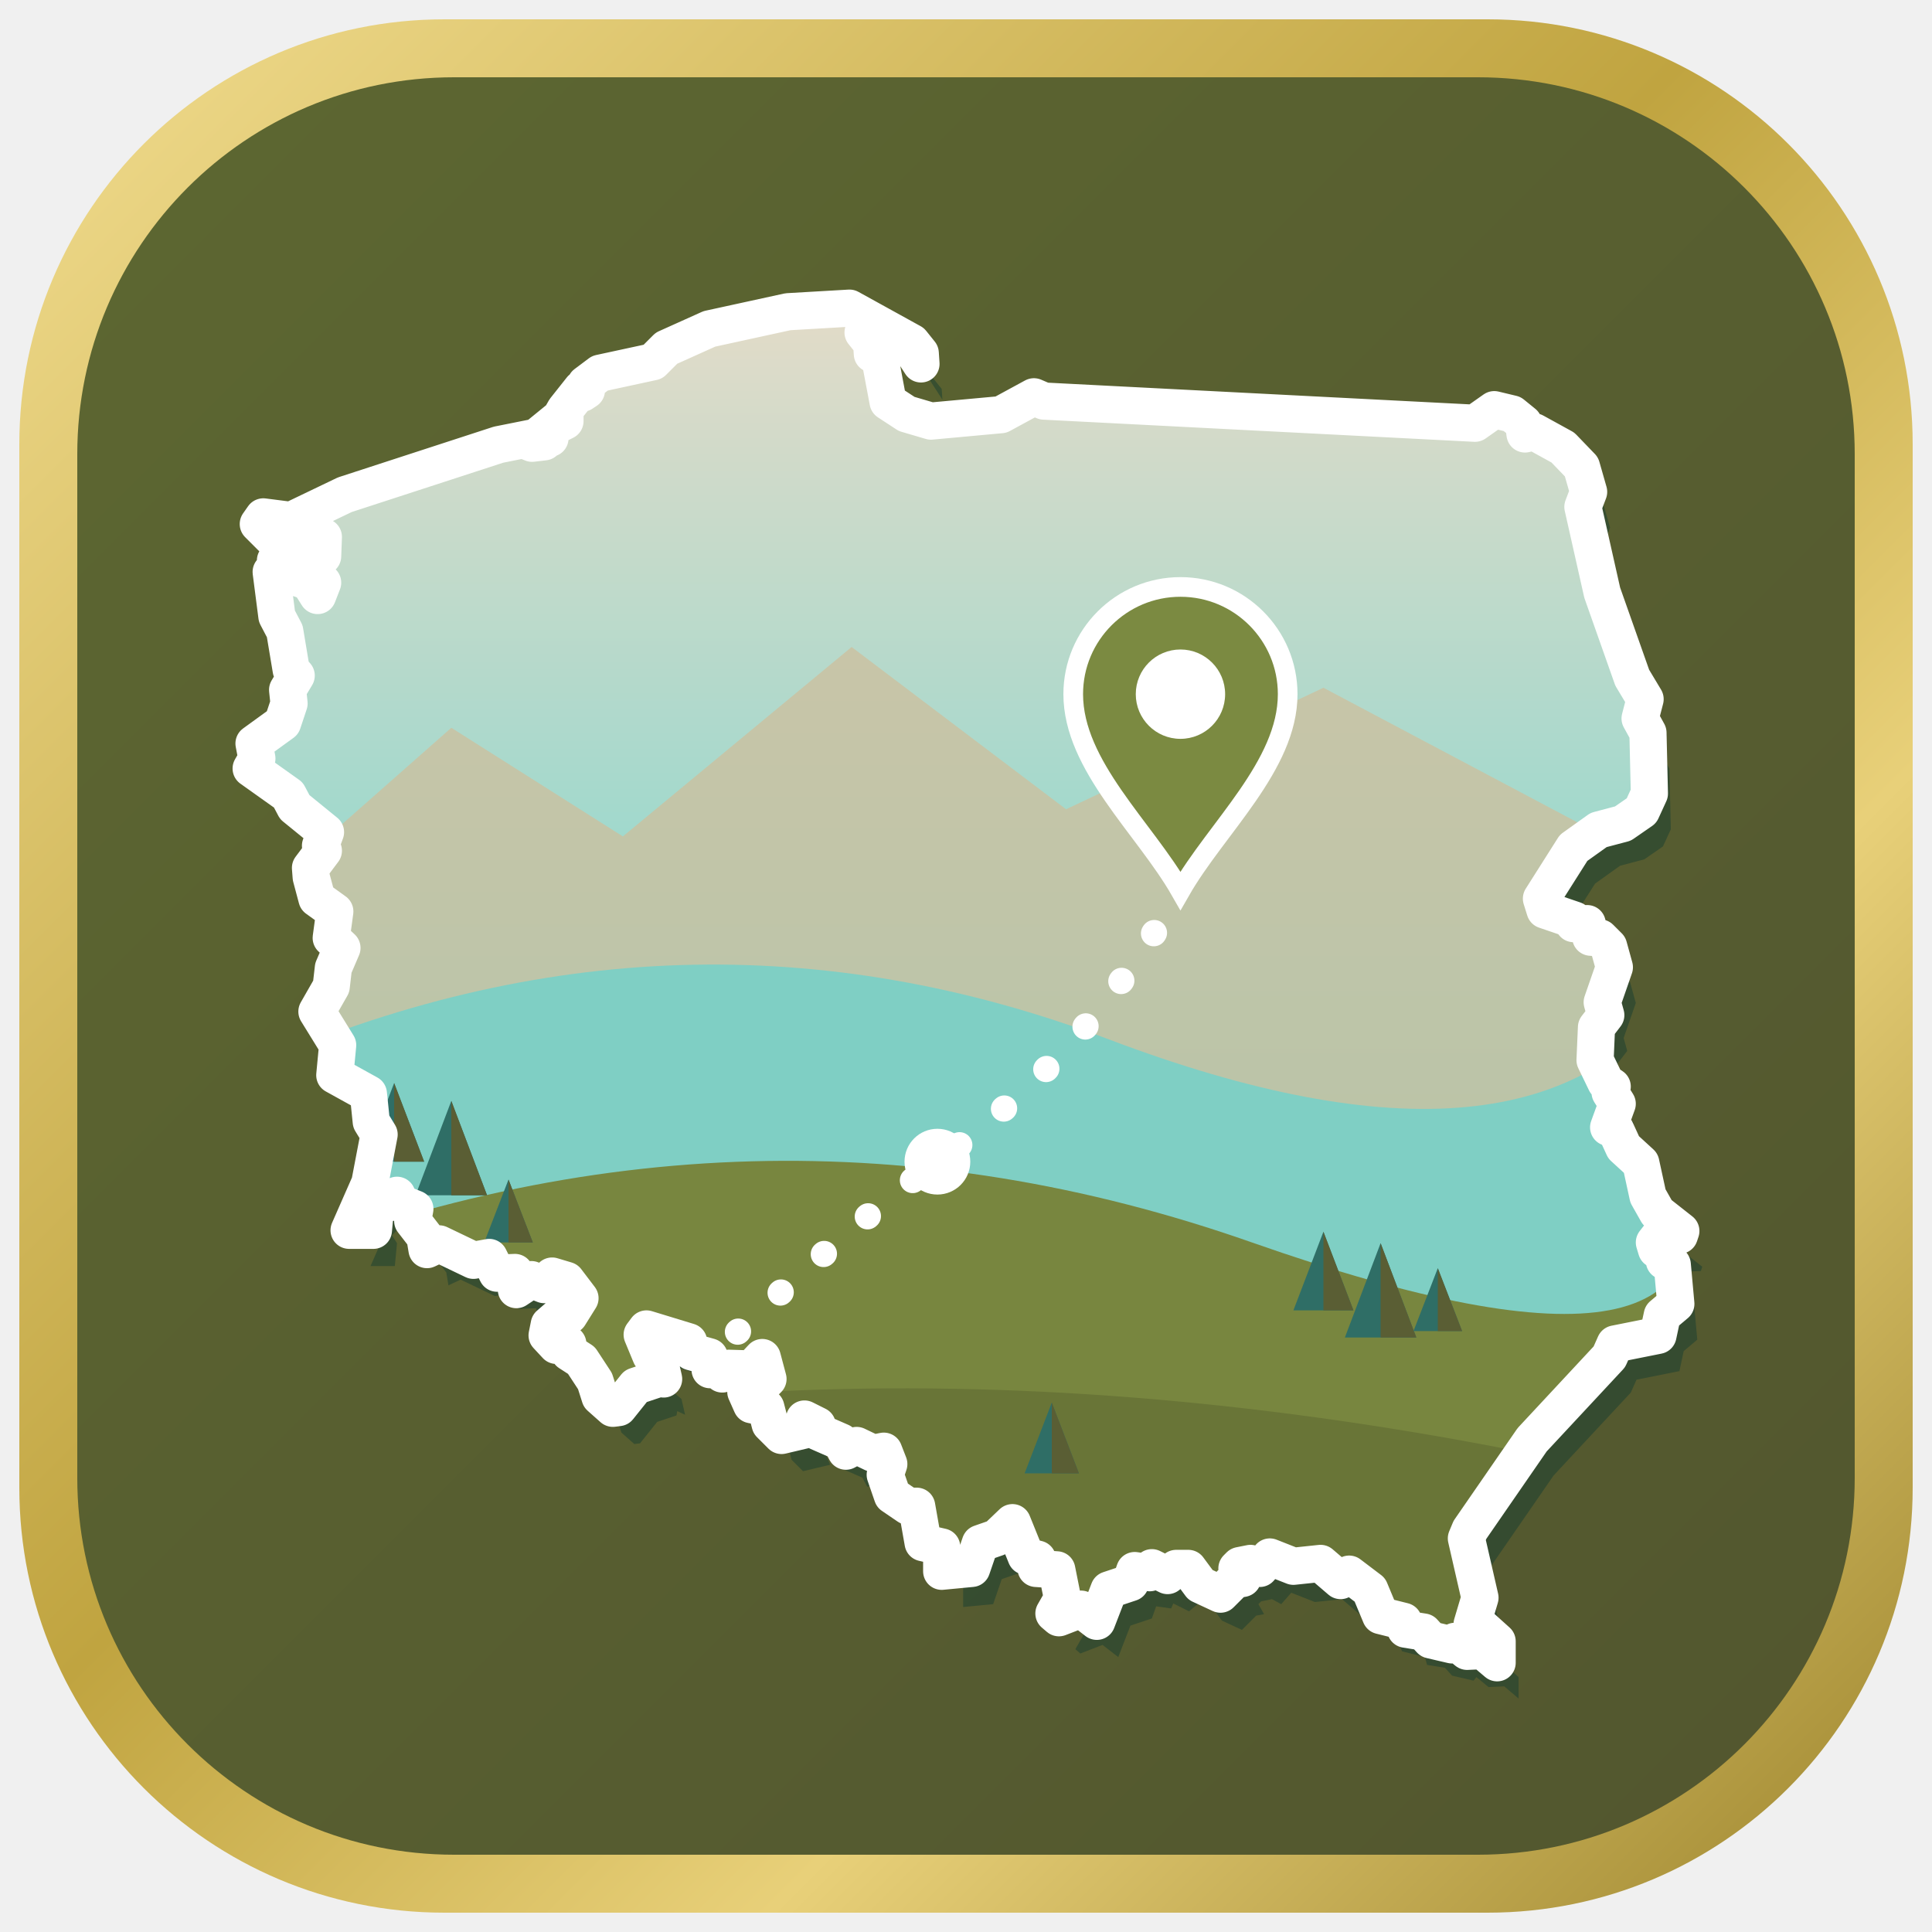
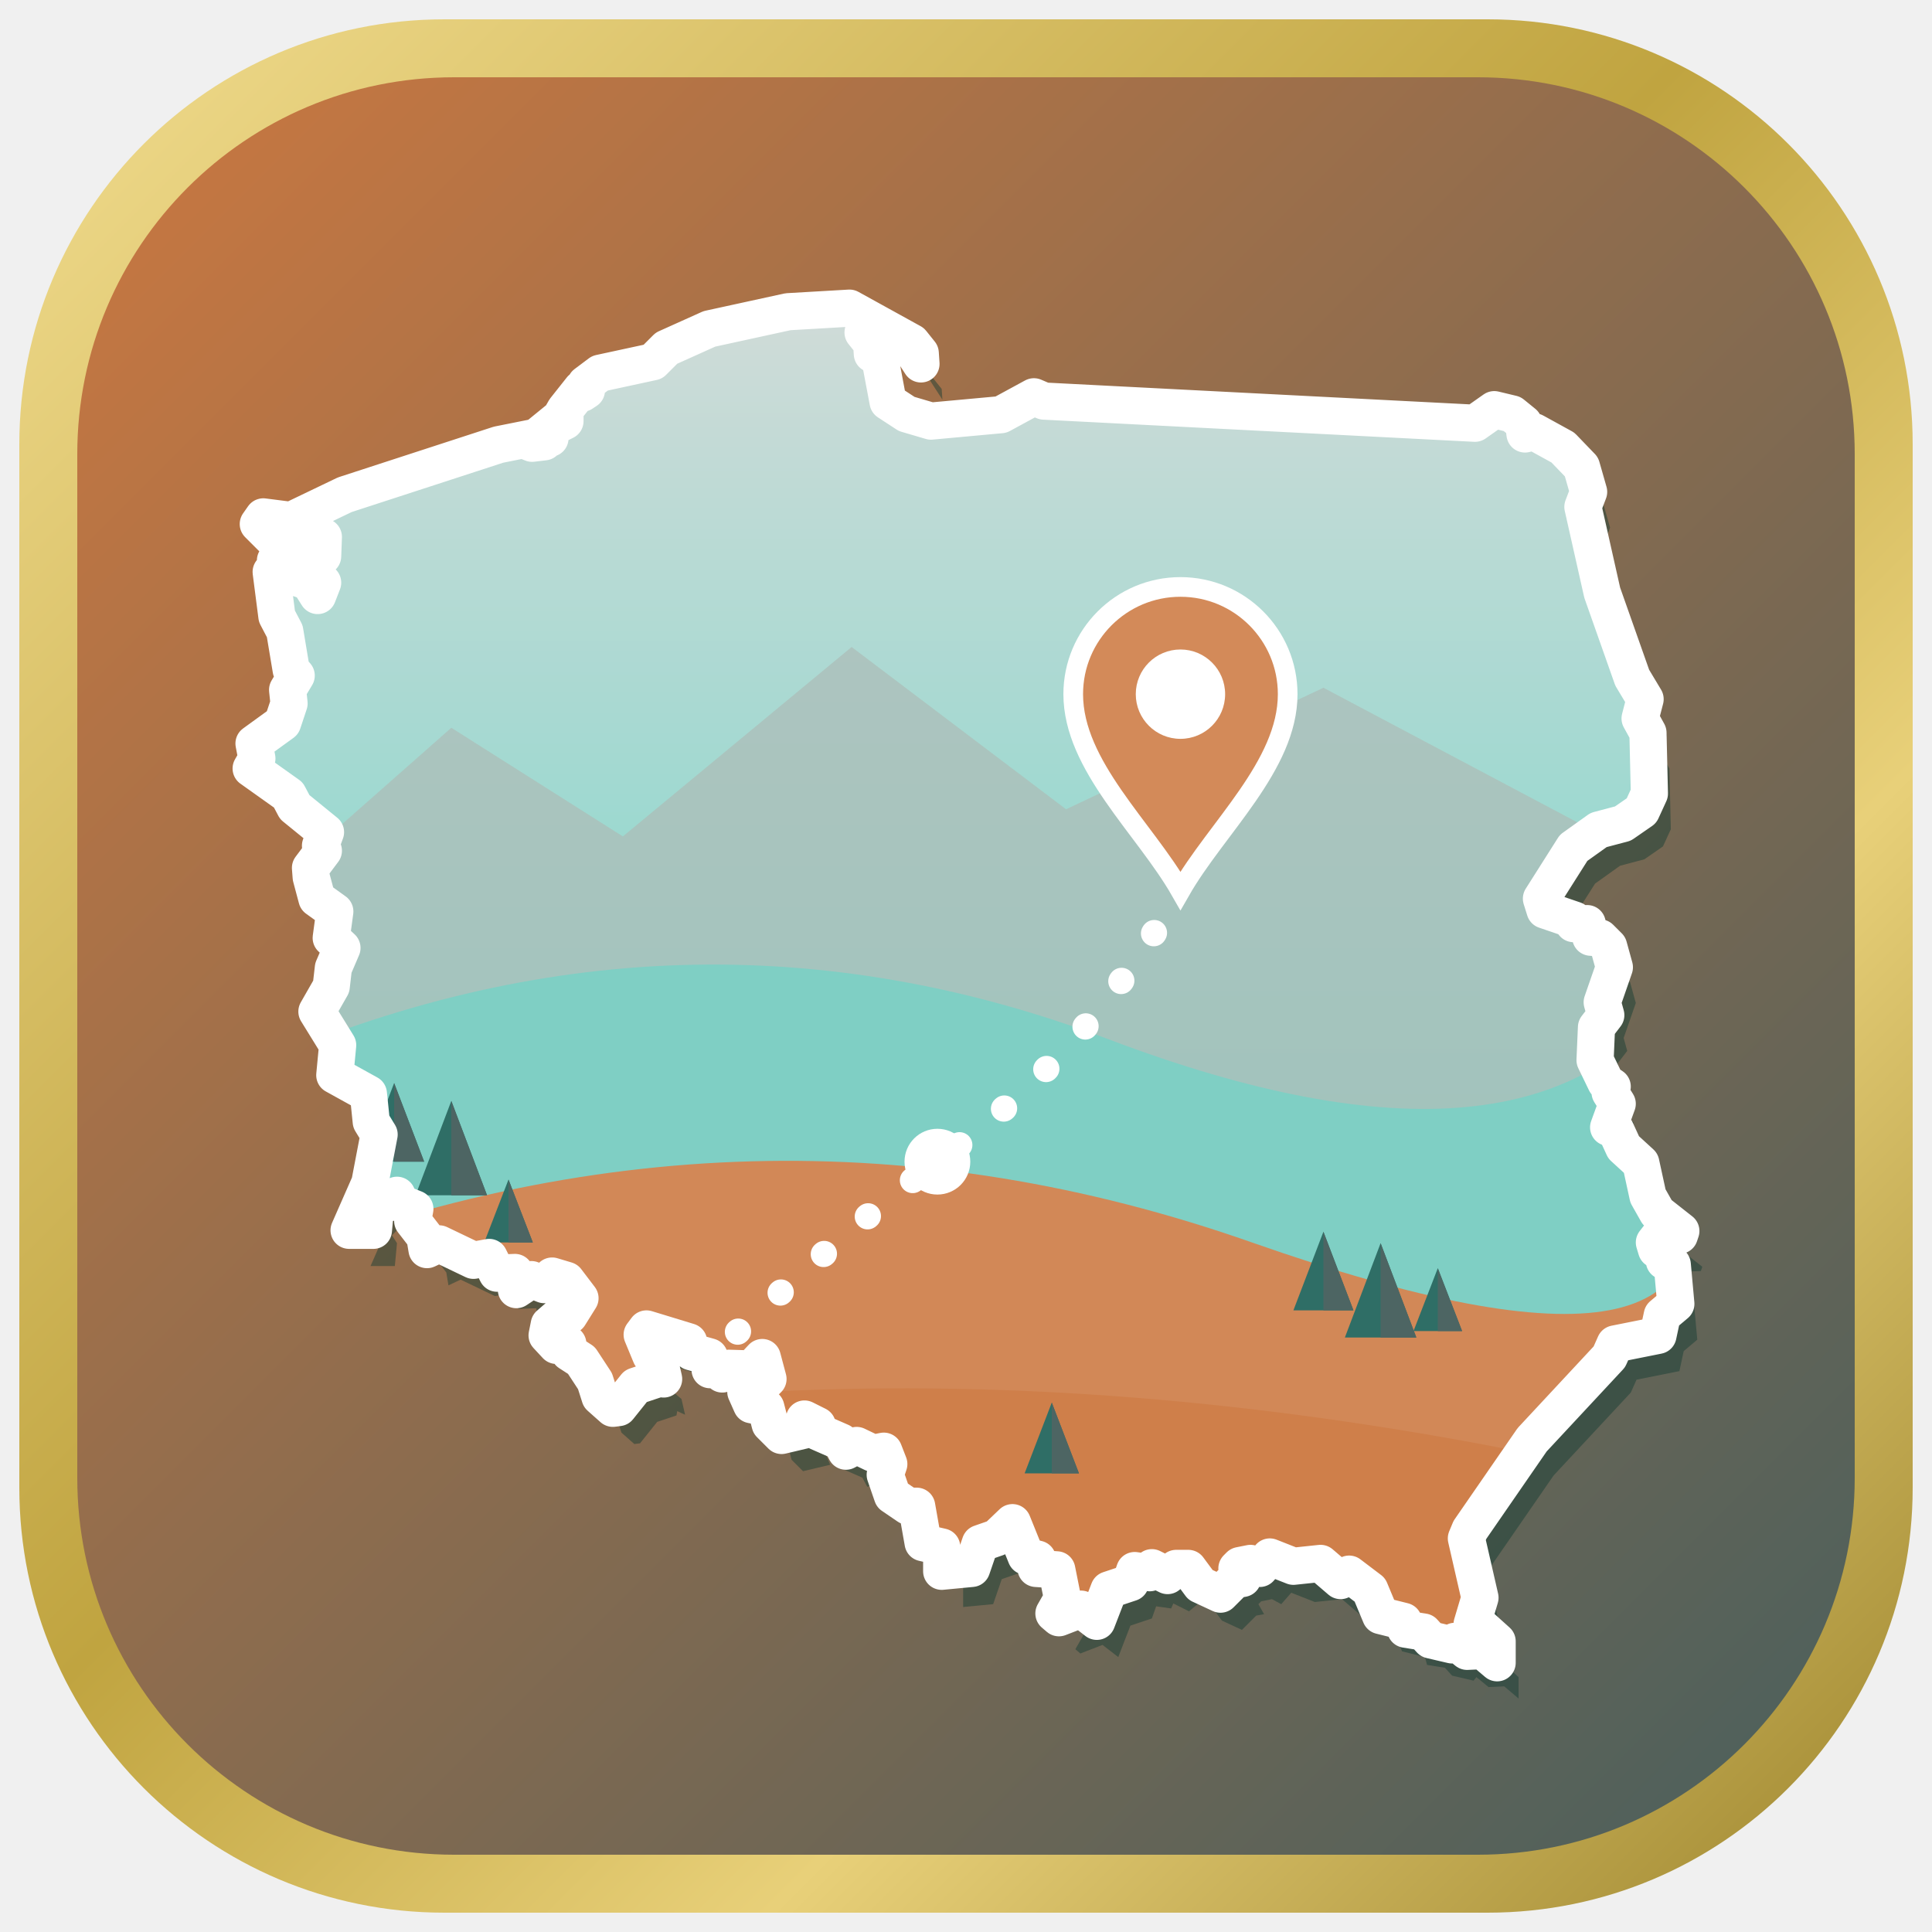
<svg xmlns="http://www.w3.org/2000/svg" viewBox="0 0 200 200" role="img" aria-label="I Was Here — Places &amp; Memories">
  <defs>
    <linearGradient id="tGold" x1="0" y1="0" x2="1" y2="1">
      <stop offset="0" stop-color="#F1DC8E" />
      <stop offset=".45" stop-color="#C0A440" />
      <stop offset=".7" stop-color="#E8D079" />
      <stop offset="1" stop-color="#9E862E" />
    </linearGradient>
    <linearGradient id="tGreen" x1="0" y1="0" x2="1" y2="1">
-       <stop offset="0" stop-color="#5D6731" />
-       <stop offset="1" stop-color="#52562F" />
+       <stop offset="0" stop-color="#CC7840" />
+       <stop offset="1" stop-color="#485F5D" />
    </linearGradient>
    <linearGradient id="tLand" x1="0" y1="0" x2="0" y2="1">
-       <stop offset="0" stop-color="#E4DBC8" />
+       <stop offset="0" stop-color="#D1DBD8" />
      <stop offset=".5" stop-color="#8ED8CE" />
      <stop offset="1" stop-color="#62BEB2" />
    </linearGradient>
    <clipPath id="tPl">
      <path d="M104.3,172.0 L102.0,172.8 L100.8,176.3 L96.6,176.7 L96.6,173.3 L94.0,172.7 L93.1,167.6 L91.9,167.6 L89.7,166.1 L88.7,163.2 L89.2,161.7 L88.5,159.9 L87.0,160.2 L84.7,159.1 L83.2,159.9 L82.5,158.6 L79.3,157.2 L79.2,156.3 L77.4,155.4 L78.0,156.8 L74.2,157.7 L72.6,156.1 L72.0,153.8 L70.0,153.4 L69.2,151.6 L70.9,151.2 L72.3,149.8 L71.5,146.8 L70.0,148.4 L66.8,148.3 L65.9,149.1 L65.2,148.0 L64.2,148.5 L64.1,146.7 L61.6,146.0 L61.2,144.6 L55.3,142.8 L54.7,143.6 L55.9,146.5 L57.2,147.6 L57.7,149.8 L56.6,149.3 L56.5,149.9 L53.8,150.8 L51.4,153.8 L50.6,153.9 L48.8,152.3 L48.1,150.1 L46.2,147.2 L44.5,146.1 L44.3,144.9 L42.7,145.1 L41.4,143.7 L41.7,142.2 L43.2,140.9 L44.5,140.9 L46.0,138.5 L44.1,136.0 L42.1,135.4 L41.0,136.6 L39.2,135.9 L37.1,137.3 L36.9,134.9 L34.4,135.0 L33.3,132.8 L31.1,133.2 L26.3,130.9 L24.6,131.7 L24.3,129.9 L22.6,127.7 L22.9,126.0 L20.9,125.2 L20.4,124.1 L19.6,125.1 L17.6,123.8 L16.7,124.7 L17.4,125.8 L17.1,129.0 L13.7,129.0 L16.6,122.4 L17.9,115.6 L16.8,113.8 L16.4,109.9 L11.7,107.3 L12.1,103.1 L9.2,98.4 L11.2,94.9 L11.5,92.3 L12.7,89.5 L11.2,88.1 L11.7,84.4 L9.2,82.6 L8.4,79.6 L8.3,78.3 L10.1,75.9 L9.7,75.2 L10.4,73.3 L6.1,69.8 L5.2,68.1 L0.0,64.4 L0.8,63.0 L0.4,60.9 L4.4,58.0 L5.3,55.3 L5.1,53.4 L6.3,51.4 L5.6,50.6 L4.7,45.2 L3.6,43.1 L2.8,36.9 L3.6,36.5 L3.4,35.3 L5.8,37.5 L8.1,38.3 L9.3,40.2 L10.0,38.4 L9.0,38.2 L8.4,36.8 L9.0,34.7 L10.0,34.7 L10.1,32.0 L9.2,33.3 L9.0,31.9 L6.3,31.4 L6.1,30.2 L4.8,31.1 L5.9,31.6 L5.6,32.2 L3.9,33.1 L1.0,30.2 L1.7,29.2 L5.6,29.7 L13.1,26.1 L34.6,19.1 L40.1,18.0 L38.8,18.7 L39.3,18.9 L41.0,18.7 L40.9,18.2 L41.8,18.2 L41.7,17.5 L40.2,17.8 L42.9,15.6 L42.1,16.7 L43.9,15.8 L43.9,15.1 L43.1,15.6 L43.9,14.2 L46.2,11.3 L46.3,11.9 L46.9,11.5 L46.9,11.0 L46.4,11.3 L46.8,10.6 L48.8,9.1 L56.2,7.5 L58.1,5.6 L64.1,2.9 L75.1,0.5 L83.7,0.0 L92.4,4.8 L93.6,6.3 L93.7,7.8 L91.5,4.4 L86.3,1.6 L85.6,3.4 L86.8,4.9 L86.9,6.4 L87.8,6.2 L89.1,13.1 L91.7,14.8 L95.1,15.8 L104.9,14.9 L109.5,12.4 L110.9,13.0 L171.2,16.1 L173.9,14.2 L176.4,14.8 L178.0,16.1 L178.2,17.6 L179.5,17.3 L183.5,19.5 L186.1,22.2 L187.1,25.7 L186.3,27.8 L189.0,39.8 L193.2,51.7 L195.0,54.7 L194.3,57.4 L195.4,59.4 L195.6,67.9 L194.5,70.3 L191.9,72.1 L188.5,73.0 L185.0,75.5 L180.5,82.6 L181.0,84.2 L185.1,85.6 L185.0,86.1 L186.9,86.1 L187.4,88.0 L188.7,88.1 L189.9,89.3 L190.7,92.2 L189.0,97.1 L189.5,98.9 L188.2,100.6 L188.0,105.2 L189.5,108.3 L190.4,108.9 L190.1,109.7 L191.1,111.3 L189.9,114.6 L190.9,115.0 L192.0,117.4 L194.4,119.6 L195.4,124.2 L196.7,126.5 L200.0,129.1 L199.8,129.7 L197.0,129.8 L196.3,130.7 L196.6,131.7 L197.7,132.0 L197.7,133.3 L198.8,133.8 L199.3,139.3 L197.4,140.9 L196.8,143.7 L190.8,144.9 L190.0,146.7 L179.2,158.3 L170.5,170.9 L170.0,172.1 L171.9,180.4 L170.8,184.1 L171.3,183.8 L174.3,186.5 L174.3,189.5 L172.3,187.8 L170.1,187.9 L168.4,186.5 L168.0,187.0 L165.0,186.3 L164.0,185.2 L161.5,184.8 L161.2,183.7 L158.0,182.9 L156.5,179.3 L153.6,177.1 L152.4,178.0 L149.6,175.6 L145.8,176.0 L142.5,174.7 L141.1,176.3 L139.8,175.6 L138.3,175.9 L137.9,176.3 L138.7,177.7 L137.6,177.9 L135.6,179.9 L132.8,178.6 L131.1,176.3 L129.4,176.3 L128.2,177.3 L126.0,176.2 L125.7,176.9 L123.6,176.6 L123.0,178.3 L120.0,179.3 L118.3,183.7 L116.1,182.0 L113.0,183.2 L112.3,182.6 L113.5,180.5 L112.7,176.5 L109.8,176.3 L110.0,175.0 L108.4,174.6 L106.5,169.9Z" />
    </clipPath>
  </defs>
  <rect x="2" y="2" width="196" height="196" rx="44" fill="url(#tGold)" />
  <rect x="8" y="8" width="184" height="184" rx="39" fill="url(#tGreen)" />
  <g transform="translate(26.0 31.9) scale(0.74)">
    <path d="M104.3,172.0 L102.0,172.8 L100.8,176.3 L96.6,176.7 L96.6,173.3 L94.0,172.7 L93.1,167.6 L91.9,167.6 L89.7,166.1 L88.7,163.2 L89.2,161.7 L88.5,159.9 L87.0,160.2 L84.7,159.1 L83.2,159.9 L82.5,158.6 L79.3,157.2 L79.2,156.3 L77.4,155.4 L78.0,156.8 L74.2,157.7 L72.6,156.1 L72.0,153.8 L70.0,153.4 L69.2,151.6 L70.9,151.2 L72.3,149.8 L71.5,146.8 L70.0,148.4 L66.8,148.3 L65.9,149.1 L65.2,148.0 L64.2,148.5 L64.1,146.7 L61.6,146.0 L61.2,144.6 L55.3,142.8 L54.7,143.6 L55.9,146.5 L57.2,147.6 L57.7,149.8 L56.6,149.3 L56.5,149.9 L53.8,150.8 L51.4,153.8 L50.6,153.9 L48.8,152.3 L48.1,150.1 L46.2,147.2 L44.5,146.1 L44.3,144.9 L42.7,145.1 L41.4,143.7 L41.7,142.2 L43.2,140.9 L44.5,140.9 L46.0,138.5 L44.1,136.0 L42.1,135.4 L41.0,136.6 L39.2,135.9 L37.1,137.3 L36.9,134.9 L34.4,135.0 L33.3,132.8 L31.1,133.2 L26.3,130.9 L24.6,131.7 L24.3,129.9 L22.6,127.7 L22.9,126.0 L20.9,125.2 L20.4,124.1 L19.6,125.1 L17.6,123.8 L16.7,124.7 L17.4,125.8 L17.1,129.0 L13.7,129.0 L16.6,122.4 L17.9,115.6 L16.8,113.8 L16.4,109.9 L11.7,107.3 L12.1,103.1 L9.2,98.4 L11.2,94.9 L11.5,92.3 L12.7,89.5 L11.2,88.1 L11.7,84.4 L9.2,82.6 L8.4,79.6 L8.3,78.3 L10.1,75.9 L9.7,75.2 L10.4,73.3 L6.1,69.8 L5.2,68.1 L0.0,64.4 L0.8,63.0 L0.4,60.9 L4.4,58.0 L5.3,55.3 L5.1,53.4 L6.3,51.4 L5.6,50.6 L4.7,45.2 L3.6,43.1 L2.8,36.9 L3.6,36.5 L3.4,35.3 L5.8,37.5 L8.1,38.3 L9.3,40.2 L10.0,38.4 L9.0,38.2 L8.4,36.8 L9.0,34.7 L10.0,34.7 L10.1,32.0 L9.2,33.3 L9.0,31.9 L6.3,31.4 L6.1,30.2 L4.8,31.1 L5.9,31.6 L5.6,32.2 L3.9,33.1 L1.0,30.2 L1.7,29.2 L5.6,29.7 L13.1,26.1 L34.6,19.1 L40.1,18.0 L38.8,18.7 L39.3,18.9 L41.0,18.7 L40.9,18.2 L41.8,18.2 L41.7,17.5 L40.2,17.8 L42.9,15.6 L42.1,16.7 L43.9,15.8 L43.9,15.1 L43.1,15.6 L43.9,14.2 L46.2,11.3 L46.3,11.9 L46.9,11.5 L46.9,11.0 L46.4,11.3 L46.8,10.6 L48.8,9.1 L56.2,7.5 L58.1,5.6 L64.1,2.9 L75.1,0.5 L83.7,0.0 L92.4,4.8 L93.6,6.3 L93.7,7.8 L91.5,4.4 L86.3,1.6 L85.6,3.4 L86.8,4.9 L86.9,6.4 L87.8,6.2 L89.1,13.1 L91.7,14.8 L95.1,15.8 L104.9,14.9 L109.5,12.4 L110.9,13.0 L171.2,16.1 L173.9,14.2 L176.4,14.8 L178.0,16.1 L178.2,17.6 L179.5,17.3 L183.5,19.5 L186.1,22.2 L187.1,25.7 L186.3,27.8 L189.0,39.8 L193.2,51.7 L195.0,54.7 L194.3,57.4 L195.4,59.4 L195.6,67.9 L194.5,70.3 L191.9,72.1 L188.5,73.0 L185.0,75.5 L180.5,82.6 L181.0,84.2 L185.1,85.6 L185.0,86.1 L186.9,86.1 L187.4,88.0 L188.7,88.1 L189.9,89.3 L190.7,92.2 L189.0,97.1 L189.5,98.9 L188.2,100.6 L188.0,105.2 L189.5,108.3 L190.4,108.9 L190.1,109.7 L191.1,111.3 L189.9,114.6 L190.9,115.0 L192.0,117.4 L194.4,119.6 L195.4,124.2 L196.7,126.5 L200.0,129.1 L199.8,129.7 L197.0,129.8 L196.3,130.7 L196.6,131.7 L197.7,132.0 L197.7,133.3 L198.8,133.8 L199.3,139.3 L197.4,140.9 L196.8,143.7 L190.8,144.9 L190.0,146.7 L179.2,158.3 L170.5,170.9 L170.0,172.1 L171.9,180.4 L170.8,184.1 L171.3,183.8 L174.3,186.5 L174.3,189.5 L172.3,187.8 L170.1,187.9 L168.4,186.5 L168.0,187.0 L165.0,186.3 L164.0,185.2 L161.5,184.8 L161.2,183.7 L158.0,182.9 L156.5,179.3 L153.6,177.1 L152.4,178.0 L149.6,175.6 L145.8,176.0 L142.5,174.7 L141.1,176.3 L139.8,175.6 L138.3,175.9 L137.9,176.3 L138.7,177.7 L137.6,177.9 L135.6,179.9 L132.8,178.6 L131.1,176.3 L129.4,176.3 L128.2,177.3 L126.0,176.2 L125.7,176.9 L123.6,176.6 L123.0,178.3 L120.0,179.3 L118.3,183.7 L116.1,182.0 L113.0,183.2 L112.3,182.6 L113.5,180.5 L112.7,176.5 L109.8,176.3 L110.0,175.0 L108.4,174.6 L106.5,169.9Z" fill="#0F3A30" opacity=".45" transform="translate(3 5)" />
    <g clip-path="url(#tPl)">
      <rect x="-2" y="-2" width="204" height="193" fill="url(#tLand)" />
-       <path d="M0 83.4L28 58.7L52 73.9L84 47.4L114 70.1L150 53.1L200 79.6V191.5H0Z" fill="#CEBF9C" opacity=".75" />
+       <path d="M0 83.4L28 58.7L52 73.9L84 47.4L114 70.1L150 53.1L200 79.6V191.5H0Z" fill="#ACBEB8" opacity=".75" />
      <path d="M0 106.1Q60 79.6 120 102.3T200 94.7V191.5H0Z" fill="#7FCFC4" />
-       <path d="M0 134.5Q70 106.1 140 130.7T200 119.4V191.5H0Z" fill="#78863F" />
-       <path d="M0 163.0Q90 138.3 200 164.9V191.5H0Z" fill="#697537" />
+       <path d="M0 134.5Q70 106.1 140 130.7T200 119.4V191.5H0Z" fill="#D28857" />
+       <path d="M0 163.0Q90 138.3 200 164.9V191.5H0Z" fill="#CF7F4A" />
      <path d="M20.0 108.4 15.8 119.4H24.2Z" fill="#2F6E66" />
-       <path d="M20.0 108.4 24.2 119.4H20.0Z" fill="#5A5E34" />
+       <path d="M20.0 108.4 24.2 119.4H20.0Z" fill="#4D6563" />
      <path d="M28.0 110.9 23.0 124.1H33.0Z" fill="#2F6E66" />
-       <path d="M28.0 110.9 33.0 124.1H28.0Z" fill="#5A5E34" />
+       <path d="M28.0 110.9 33.0 124.1H28.0Z" fill="#4D6563" />
      <path d="M13.0 122.7 9.2 132.6H16.8Z" fill="#2F6E66" />
-       <path d="M13.0 122.7 16.8 132.6H13.0Z" fill="#5A5E34" />
+       <path d="M13.0 122.7 16.8 132.6H13.0Z" fill="#4D6563" />
      <path d="M36.0 121.9 32.6 130.7H39.4Z" fill="#2F6E66" />
-       <path d="M36.0 121.9 39.4 130.7H36.0Z" fill="#5A5E34" />
+       <path d="M36.0 121.9 39.4 130.7H36.0Z" fill="#4D6563" />
      <path d="M58.0 158.4 53.4 170.5H62.6Z" fill="#2F6E66" />
-       <path d="M58.0 158.4 62.6 170.5H58.0Z" fill="#5A5E34" />
+       <path d="M58.0 158.4 62.6 170.5H58.0Z" fill="#4D6563" />
      <path d="M67.0 164.4 63.2 174.3H70.8Z" fill="#2F6E66" />
-       <path d="M67.0 164.4 70.8 174.3H67.0Z" fill="#5A5E34" />
+       <path d="M67.0 164.4 70.8 174.3H67.0Z" fill="#4D6563" />
      <path d="M150.0 129.2 145.8 140.2H154.2Z" fill="#2F6E66" />
-       <path d="M150.0 129.2 154.2 140.2H150.0Z" fill="#5A5E34" />
+       <path d="M150.0 129.2 154.2 140.2H150.0Z" fill="#4D6563" />
      <path d="M158.0 130.8 153.0 144.0H163.0Z" fill="#2F6E66" />
-       <path d="M158.0 130.8 163.0 144.0H158.0Z" fill="#5A5E34" />
+       <path d="M158.0 130.8 163.0 144.0H158.0Z" fill="#4D6563" />
      <path d="M166.0 134.3 162.6 143.1H169.4Z" fill="#2F6E66" />
-       <path d="M166.0 134.3 169.4 143.1H166.0Z" fill="#5A5E34" />
+       <path d="M166.0 134.3 169.4 143.1H166.0Z" fill="#4D6563" />
      <path d="M112.0 153.1 108.2 163.0H115.8Z" fill="#2F6E66" />
-       <path d="M112.0 153.1 115.8 163.0H112.0Z" fill="#5A5E34" />
+       <path d="M112.0 153.1 115.8 163.0H112.0Z" fill="#4D6563" />
      <path d="M44 164.9C60 151.6 78 132.6 96 119.4S122 94.7 130 81.5" fill="none" stroke="#FFFFFF" stroke-width="3.6" stroke-linecap="round" stroke-dasharray="0.1 8" />
      <circle cx="44" cy="164.9" r="4.6" fill="#FFFFFF" />
      <circle cx="96" cy="119.4" r="4.6" fill="#FFFFFF" />
    </g>
    <path d="M104.3,172.0 L102.0,172.8 L100.8,176.3 L96.6,176.7 L96.6,173.3 L94.0,172.7 L93.1,167.6 L91.9,167.6 L89.7,166.1 L88.7,163.2 L89.2,161.7 L88.5,159.9 L87.0,160.2 L84.7,159.1 L83.2,159.9 L82.5,158.6 L79.3,157.2 L79.2,156.3 L77.4,155.4 L78.0,156.8 L74.2,157.7 L72.6,156.1 L72.0,153.8 L70.0,153.4 L69.2,151.6 L70.9,151.2 L72.3,149.8 L71.5,146.8 L70.0,148.4 L66.8,148.3 L65.9,149.1 L65.2,148.0 L64.2,148.5 L64.1,146.7 L61.6,146.0 L61.2,144.6 L55.3,142.8 L54.7,143.6 L55.9,146.5 L57.2,147.6 L57.7,149.8 L56.6,149.3 L56.5,149.9 L53.8,150.8 L51.4,153.8 L50.6,153.9 L48.8,152.3 L48.1,150.1 L46.2,147.2 L44.5,146.1 L44.3,144.9 L42.7,145.1 L41.4,143.7 L41.7,142.2 L43.2,140.9 L44.5,140.9 L46.0,138.5 L44.1,136.0 L42.1,135.4 L41.0,136.6 L39.2,135.9 L37.1,137.3 L36.9,134.9 L34.4,135.0 L33.3,132.8 L31.1,133.2 L26.3,130.9 L24.6,131.7 L24.3,129.9 L22.6,127.7 L22.9,126.0 L20.9,125.2 L20.4,124.1 L19.6,125.1 L17.6,123.8 L16.7,124.7 L17.4,125.8 L17.1,129.0 L13.7,129.0 L16.6,122.4 L17.9,115.6 L16.8,113.8 L16.4,109.9 L11.7,107.3 L12.1,103.1 L9.2,98.4 L11.2,94.9 L11.5,92.3 L12.7,89.5 L11.2,88.1 L11.7,84.4 L9.2,82.6 L8.4,79.6 L8.3,78.3 L10.1,75.9 L9.7,75.2 L10.4,73.3 L6.1,69.8 L5.2,68.1 L0.0,64.4 L0.8,63.0 L0.4,60.9 L4.4,58.0 L5.3,55.3 L5.1,53.4 L6.3,51.4 L5.6,50.6 L4.7,45.2 L3.6,43.1 L2.8,36.9 L3.6,36.5 L3.4,35.3 L5.8,37.5 L8.1,38.3 L9.3,40.2 L10.0,38.4 L9.0,38.2 L8.4,36.8 L9.0,34.7 L10.0,34.7 L10.1,32.0 L9.2,33.3 L9.0,31.9 L6.3,31.4 L6.1,30.2 L4.8,31.1 L5.9,31.6 L5.6,32.2 L3.9,33.1 L1.0,30.2 L1.7,29.2 L5.6,29.7 L13.1,26.1 L34.6,19.1 L40.1,18.0 L38.8,18.7 L39.3,18.9 L41.0,18.7 L40.9,18.2 L41.8,18.2 L41.7,17.5 L40.2,17.8 L42.9,15.6 L42.1,16.7 L43.9,15.8 L43.9,15.1 L43.1,15.6 L43.9,14.2 L46.2,11.3 L46.3,11.9 L46.9,11.5 L46.9,11.0 L46.4,11.3 L46.8,10.6 L48.8,9.1 L56.2,7.5 L58.1,5.6 L64.1,2.9 L75.1,0.5 L83.7,0.0 L92.4,4.8 L93.6,6.3 L93.7,7.8 L91.5,4.4 L86.3,1.6 L85.6,3.4 L86.8,4.9 L86.9,6.4 L87.8,6.2 L89.1,13.1 L91.7,14.8 L95.1,15.8 L104.9,14.9 L109.5,12.4 L110.9,13.0 L171.2,16.1 L173.9,14.2 L176.4,14.8 L178.0,16.1 L178.2,17.6 L179.5,17.3 L183.5,19.5 L186.1,22.2 L187.1,25.7 L186.3,27.8 L189.0,39.8 L193.2,51.7 L195.0,54.7 L194.3,57.4 L195.4,59.4 L195.6,67.9 L194.5,70.3 L191.9,72.1 L188.5,73.0 L185.0,75.5 L180.5,82.6 L181.0,84.2 L185.1,85.6 L185.0,86.1 L186.9,86.1 L187.4,88.0 L188.7,88.1 L189.9,89.3 L190.7,92.2 L189.0,97.1 L189.5,98.9 L188.2,100.6 L188.0,105.2 L189.5,108.3 L190.4,108.9 L190.1,109.7 L191.1,111.3 L189.9,114.6 L190.9,115.0 L192.0,117.4 L194.4,119.6 L195.4,124.2 L196.7,126.5 L200.0,129.1 L199.8,129.7 L197.0,129.8 L196.3,130.7 L196.6,131.7 L197.7,132.0 L197.7,133.3 L198.8,133.8 L199.3,139.3 L197.4,140.9 L196.8,143.7 L190.8,144.9 L190.0,146.7 L179.2,158.3 L170.5,170.9 L170.0,172.1 L171.9,180.4 L170.8,184.1 L171.3,183.8 L174.3,186.5 L174.3,189.5 L172.3,187.8 L170.1,187.9 L168.4,186.5 L168.0,187.0 L165.0,186.3 L164.0,185.2 L161.5,184.8 L161.2,183.7 L158.0,182.9 L156.5,179.3 L153.6,177.1 L152.4,178.0 L149.6,175.6 L145.8,176.0 L142.5,174.7 L141.1,176.3 L139.8,175.6 L138.3,175.9 L137.9,176.3 L138.7,177.7 L137.6,177.9 L135.6,179.9 L132.8,178.6 L131.1,176.3 L129.4,176.3 L128.2,177.3 L126.0,176.2 L125.7,176.9 L123.6,176.6 L123.0,178.3 L120.0,179.3 L118.3,183.7 L116.1,182.0 L113.0,183.2 L112.3,182.6 L113.5,180.5 L112.7,176.5 L109.8,176.3 L110.0,175.0 L108.4,174.6 L106.5,169.9Z" fill="none" stroke="#FFFFFF" stroke-width="5.2" stroke-linejoin="round" />
    <g transform="translate(130 81.5) scale(1.25)">
-       <path d="M0 0C-4 -7 -12 -14 -12 -22A12 12 0 1 1 12 -22C12 -14 4 -7 0 0Z" fill="#7B8A41" stroke="#FFFFFF" stroke-width="2.2" />
+       <path d="M0 0C-4 -7 -12 -14 -12 -22A12 12 0 1 1 12 -22C12 -14 4 -7 0 0Z" fill="#D38A59" stroke="#FFFFFF" stroke-width="2.2" />
      <circle cx="0" cy="-22" r="5" fill="#FFFFFF" />
    </g>
  </g>
</svg>
